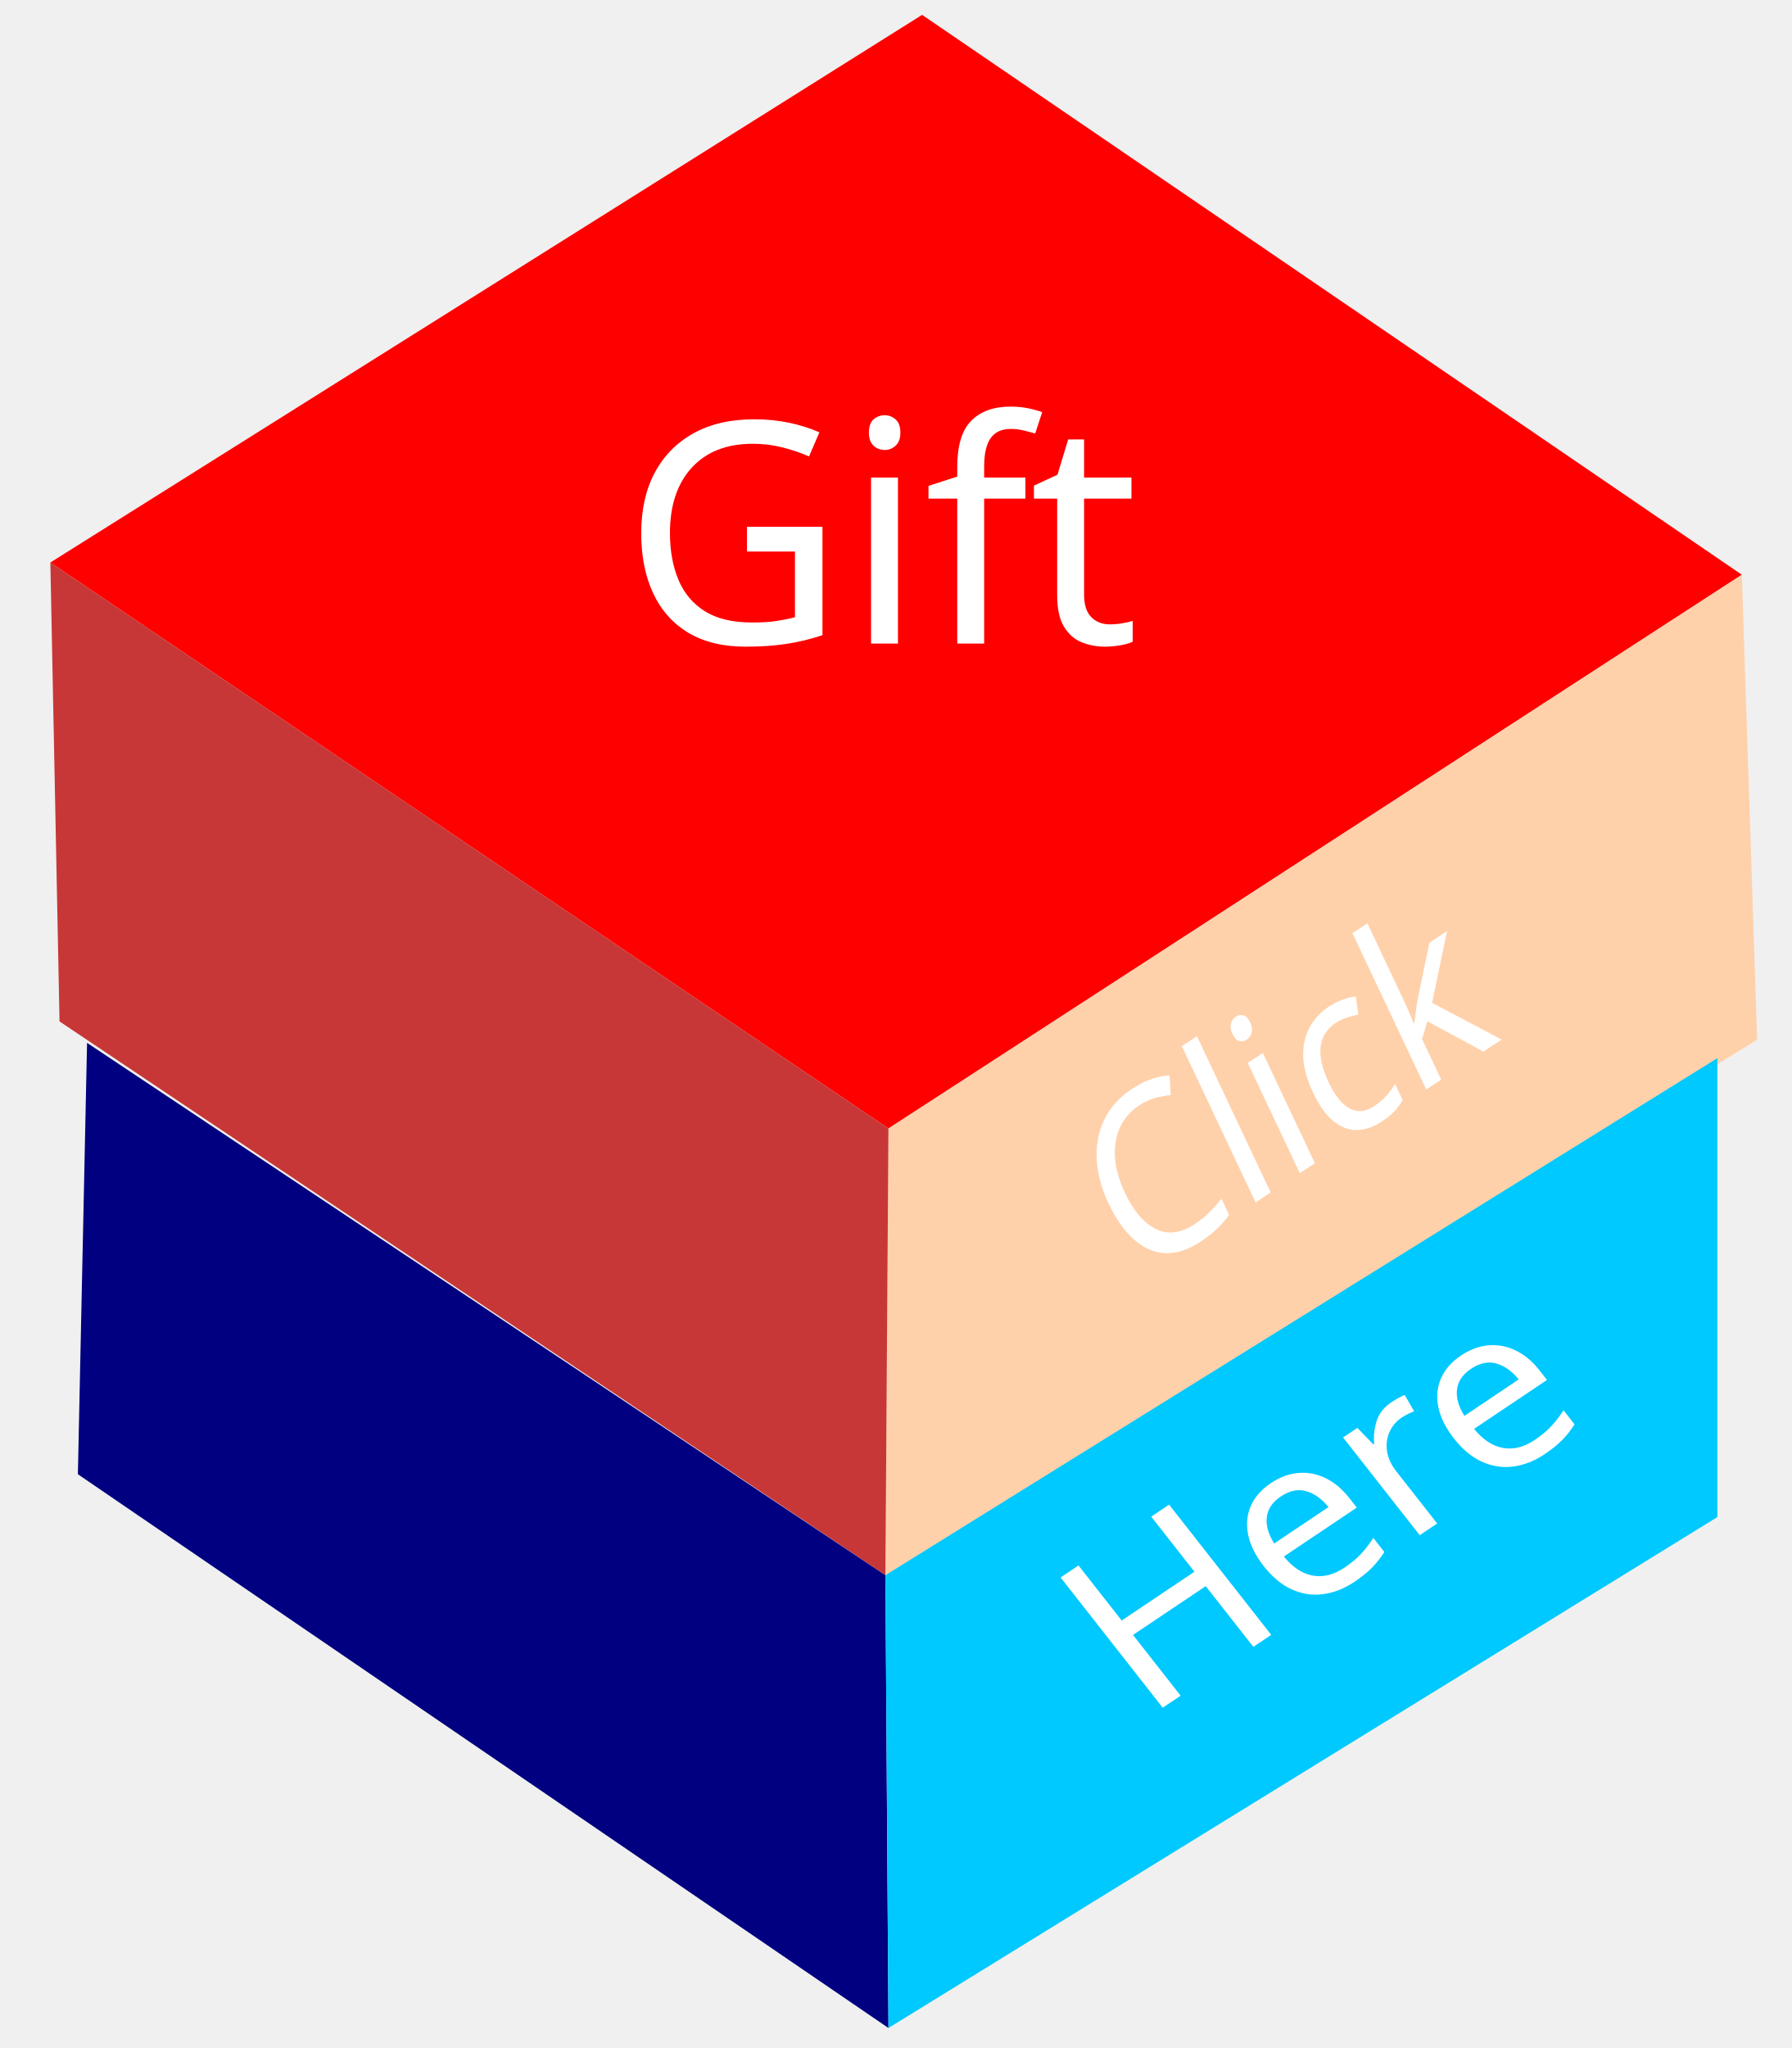
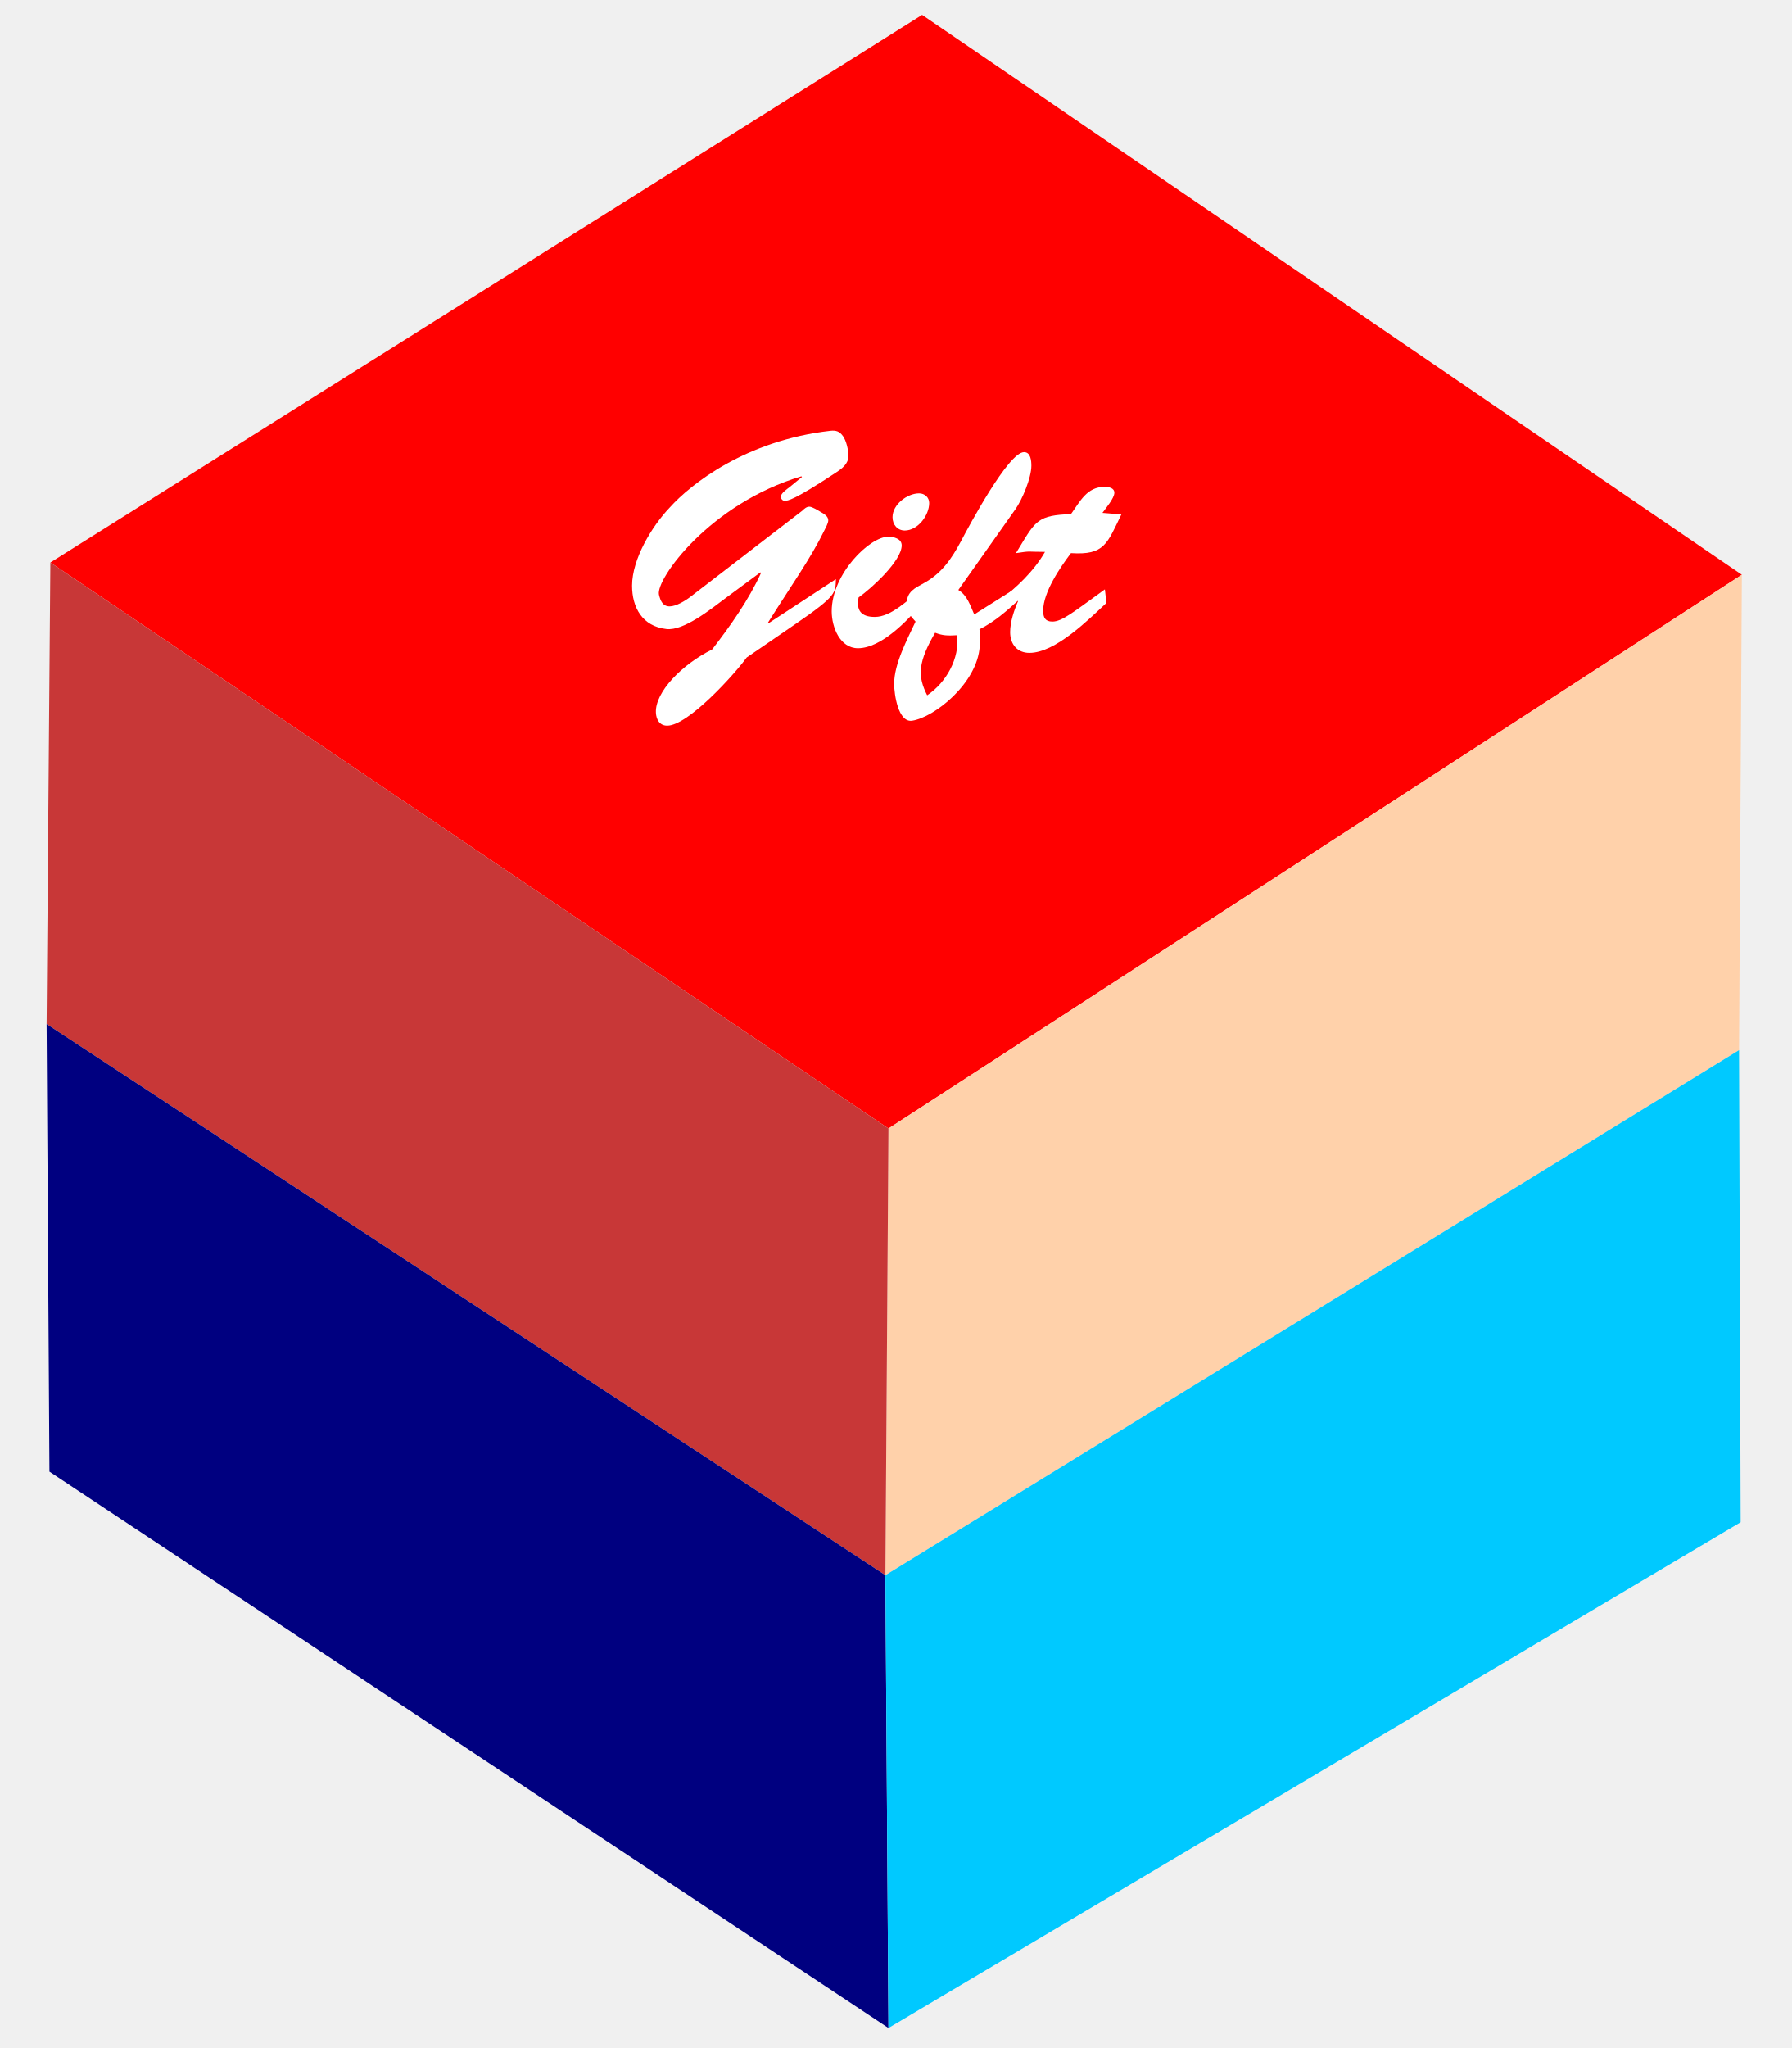
<svg xmlns="http://www.w3.org/2000/svg" width="700px" height="800px" viewBox="0 0 700 800" version="1.1" id="SVGRoot">
  <defs id="defs42" />
  <g id="layer1">
    <path style="fill:#ff0000;stroke:none;stroke-width:1px;stroke-linecap:butt;stroke-linejoin:miter;stroke-opacity:1" d="M 360.279,5.805 19.673,219.73 347.133,440.825 680.569,224.51 Z" id="path12" />
-     <path style="fill:#ffd1aa;stroke:none;stroke-width:1px;stroke-linecap:butt;stroke-linejoin:miter;stroke-opacity:1;fill-opacity:1" d="M 347.133,440.825 345.938,615.311 686.544,406.167 680.569,224.51 Z" id="path14" />
-     <path style="fill:#c83737;stroke:none;stroke-width:1px;stroke-linecap:butt;stroke-linejoin:miter;stroke-opacity:1;fill-opacity:1" d="M 19.673,219.73 347.133,440.825 345.938,615.311 23.258,398.996 Z" id="path16" />
-     <path style="fill:#000080;stroke:none;stroke-width:1px;stroke-linecap:butt;stroke-linejoin:miter;stroke-opacity:1" d="M 345.938,615.311 347.133,792.188 30.429,575.873 34.014,407.362 Z" id="path18" />
-     <path style="fill:#00c9ff;stroke:none;stroke-width:1px;stroke-linecap:butt;stroke-linejoin:miter;stroke-opacity:1;fill-opacity:1" d="M 345.938,615.311 671.008,413.338 V 592.604 L 347.133,792.188 Z" id="path20" />
-     <text xml:space="preserve" style="font-style:normal;font-variant:normal;font-weight:normal;font-stretch:normal;font-size:120.197px;line-height:1.25;font-family:'Brush Script Std';-inkscape-font-specification:'Brush Script Std';letter-spacing:0px;word-spacing:0px;fill:#ffffff;fill-opacity:1;stroke:none;stroke-width:3.005" x="244.862" y="249.743" id="text892" transform="scale(0.9934294,1.006614)">
-       <tspan id="tspan890" x="244.862" y="249.743" style="stroke-width:3.005">Gift</tspan>
-     </text>
+     <path style="fill:#ffd1aa;fill-opacity:1;stroke:none;stroke-width:1px;stroke-linecap:butt;stroke-linejoin:miter;stroke-opacity:1" d="M 347.133,440.825 345.938,615.311 679.473,410.208 680.569,224.51 Z" id="path14" />
+     <path style="fill:#c83737;fill-opacity:1;stroke:none;stroke-width:1px;stroke-linecap:butt;stroke-linejoin:miter;stroke-opacity:1" d="M 19.673,219.73 347.133,440.825 345.938,615.311 18.207,400.007 Z" id="path16" />
+     <path style="fill:#000080;stroke:none;stroke-width:1px;stroke-linecap:butt;stroke-linejoin:miter;stroke-opacity:1" d="M 345.938,615.311 347.133,792.188 19.317,574.863 18.207,400.007 Z" id="path18" />
+     <path style="fill:#00c9ff;fill-opacity:1;stroke:none;stroke-width:1px;stroke-linecap:butt;stroke-linejoin:miter;stroke-opacity:1" d="M 345.938,615.311 679.473,410.208 680.099,594.625 347.133,792.188 Z" id="path20" />
+     <g aria-label="Gift" transform="scale(0.9934294,1.006614)" style="font-style:normal;font-variant:normal;font-weight:normal;font-stretch:normal;font-size:120.197px;line-height:1.25;font-family:'Brush Script Std';-inkscape-font-specification:'Brush Script Std';letter-spacing:0px;word-spacing:0px;fill:#ffffff;fill-opacity:1;stroke:none;stroke-width:3.005" id="text892">
+       <path d="m 299.07,222.097 0.24,0.24 c -4.928,10.577 -11.899,20.313 -19.231,29.689 -11.779,5.769 -22.477,16.467 -22.116,24.52 0.12,2.644 1.442,5.048 4.447,5.048 8.173,0 26.323,-19.712 31.251,-26.443 l 19.352,-13.101 c 16.347,-11.058 15.505,-12.02 15.746,-17.308 l -26.443,17.068 -0.24,-0.24 c 9.255,-14.544 16.828,-25.001 21.996,-35.458 0.481,-0.962 1.683,-3.005 1.683,-4.207 0,-1.563 -1.683,-2.524 -3.005,-3.245 -0.962,-0.601 -3.365,-2.043 -4.447,-2.043 -1.082,0 -2.043,0.841 -2.765,1.563 l -43.992,33.415 c -2.043,1.563 -5.649,3.726 -8.173,3.726 -2.644,0 -3.606,-2.043 -4.207,-4.567 -1.322,-6.01 20.073,-35.338 56.012,-45.915 l 0.24,0.24 -5.048,4.087 c -0.841,0.601 -3.245,2.284 -3.245,3.486 0,0.962 0.601,1.683 1.563,1.683 1.082,0 3.486,-0.12 20.073,-10.938 2.404,-1.563 4.928,-3.366 4.928,-6.491 0,-2.284 -0.841,-5.89 -2.164,-7.693 -1.322,-1.803 -2.644,-2.284 -4.928,-2.043 -33.174,3.726 -54.93,20.674 -63.223,29.809 -6.971,7.212 -14.784,19.953 -14.784,30.29 0,8.414 3.966,15.746 13.462,16.828 6.851,0.841 17.669,-7.813 23.679,-12.26 z" style="stroke-width:3.005" id="path40" />
+       <path d="m 361.484,229.549 c -4.808,3.486 -11.058,9.856 -17.429,9.856 -5.529,0 -7.332,-2.644 -6.37,-7.572 5.048,-3.486 16.948,-14.183 16.948,-20.193 0,-2.644 -3.245,-3.365 -5.289,-3.365 -7.212,0 -22.236,14.303 -22.236,28.967 0,6.13 3.245,14.303 10.337,14.303 9.135,0 19.712,-10.818 25.121,-17.429 z m -5.649,-23.679 c 5.168,0 9.616,-5.89 9.616,-10.697 0,-2.164 -1.803,-3.726 -3.966,-3.726 -4.688,0 -10.457,4.327 -10.457,9.255 0,2.885 1.923,5.168 4.808,5.168 z" style="stroke-width:3.005" id="path42" />
+       <path d="m 364.651,269.815 c -1.803,-3.486 -2.885,-6.851 -2.404,-10.697 0.481,-3.966 2.404,-8.294 5.529,-13.582 2.885,1.082 4.808,1.202 8.654,0.962 1.082,9.015 -4.327,18.39 -11.779,23.318 z m 34.737,-72.238 c 2.644,-3.726 6.25,-12.14 6.25,-16.828 0,-1.923 -0.24,-5.289 -2.885,-5.289 -6.13,0 -21.635,28.607 -24.761,34.496 -3.726,6.851 -7.572,12.5 -14.664,16.347 -3.486,1.923 -6.731,3.245 -6.731,8.053 0,3.005 1.563,4.808 3.486,6.851 -3.245,6.851 -8.414,16.347 -8.414,24.16 0,3.966 1.563,15.145 7.092,14.303 8.774,-1.322 25.602,-14.544 26.563,-28.847 0.12,-2.164 0.361,-4.327 -0.12,-6.611 5.89,-2.885 10.697,-7.092 15.505,-11.419 l -1.322,-4.447 -16.227,10.097 c -1.563,-3.486 -2.765,-7.452 -6.25,-9.496 z" style="stroke-width:3.005" id="path44" />
+       <path d="m 433.589,199.02 c 1.202,-1.683 4.688,-5.649 4.688,-7.813 0,-1.923 -2.284,-2.284 -3.846,-2.284 -6.971,0 -9.616,5.649 -13.222,10.577 -12.861,0.481 -13.823,2.404 -20.313,12.981 l -1.322,2.164 c 6.37,-0.962 4.087,-0.481 11.419,-0.481 -4.447,7.572 -11.058,13.702 -18.27,19.231 l 1.322,4.567 6.13,-4.928 0.24,0.24 c -1.563,3.486 -3.125,8.053 -3.125,12.02 0,4.808 2.885,8.053 7.572,8.053 10.217,0 23.198,-12.861 30.29,-19.352 l -0.601,-5.289 c -12.5,8.895 -16.828,12.5 -20.674,12.5 -2.765,0 -3.606,-1.563 -3.606,-4.207 0,-7.212 6.851,-17.068 10.938,-22.357 13.222,0.841 14.183,-3.606 19.832,-15.025 z" style="stroke-width:3.005" id="path46" />
+     </g>
    <text xml:space="preserve" style="font-style:normal;font-weight:normal;font-size:40px;line-height:1.25;font-family:sans-serif;letter-spacing:0px;word-spacing:0px;fill:#000000;fill-opacity:1;stroke:none" x="-807.143" y="352.857" id="text896">
      <tspan id="tspan894" x="-807.143" y="389.35" />
    </text>
-     <text transform="matrix(0.7969359,-0.5274477,0.4514196,0.9560364,0,0)" id="text900" y="633.082" x="196.753" style="font-style:normal;font-variant:normal;font-weight:normal;font-stretch:normal;font-size:83.998px;line-height:1.25;font-family:'Brush Script Std';-inkscape-font-specification:'Brush Script Std';letter-spacing:0px;word-spacing:0px;fill:#ffffff;fill-opacity:1;stroke:none;stroke-width:2.1" xml:space="preserve">
-       <tspan style="stroke-width:2.1" y="633.082" x="196.753" id="tspan898">Click</tspan>
-     </text>
-     <text xml:space="preserve" style="font-style:normal;font-variant:normal;font-weight:normal;font-stretch:normal;font-size:91.888px;line-height:1.25;font-family:'Brush Script Std';-inkscape-font-specification:'Brush Script Std';letter-spacing:0px;word-spacing:0px;fill:#ffffff;fill-opacity:1;stroke:none;stroke-width:2.297" x="-62.344" y="821.345" id="text904" transform="matrix(0.8451254,-0.5670191,0.6080862,0.7752737,0,0)">
-       <tspan id="tspan902" x="-62.344" y="821.345" style="stroke-width:2.297">Here</tspan>
-     </text>
  </g>
</svg>
